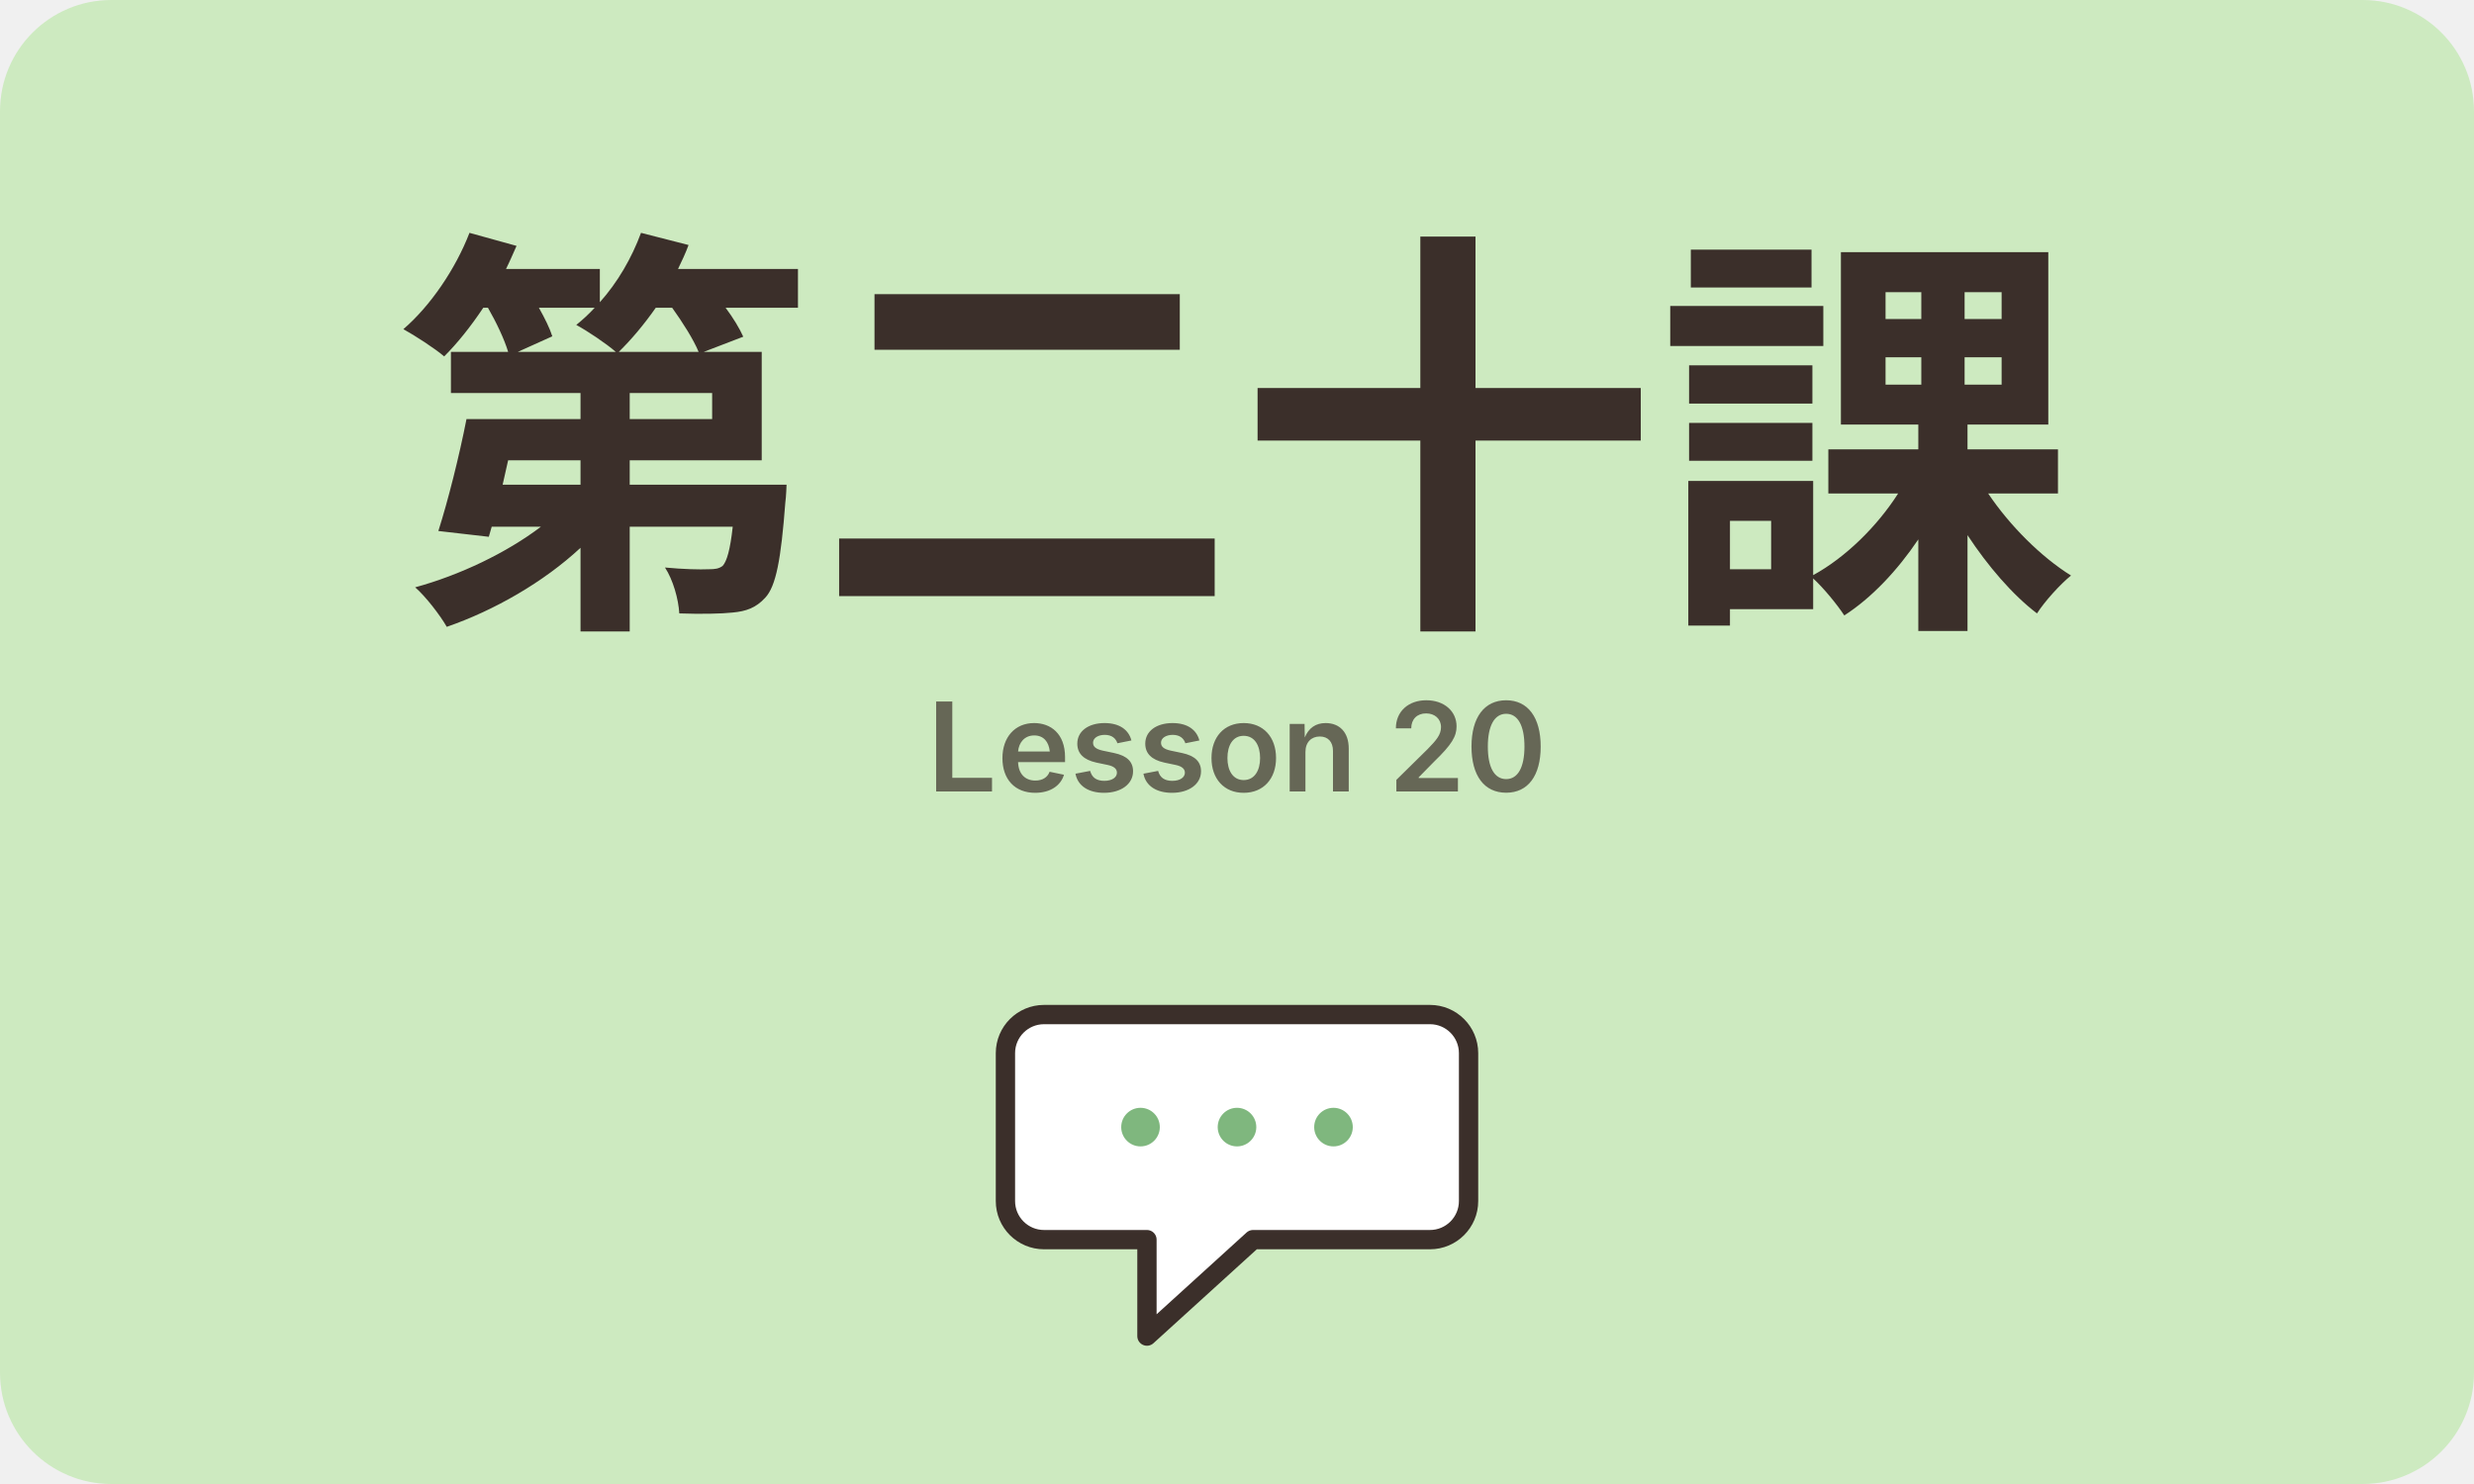
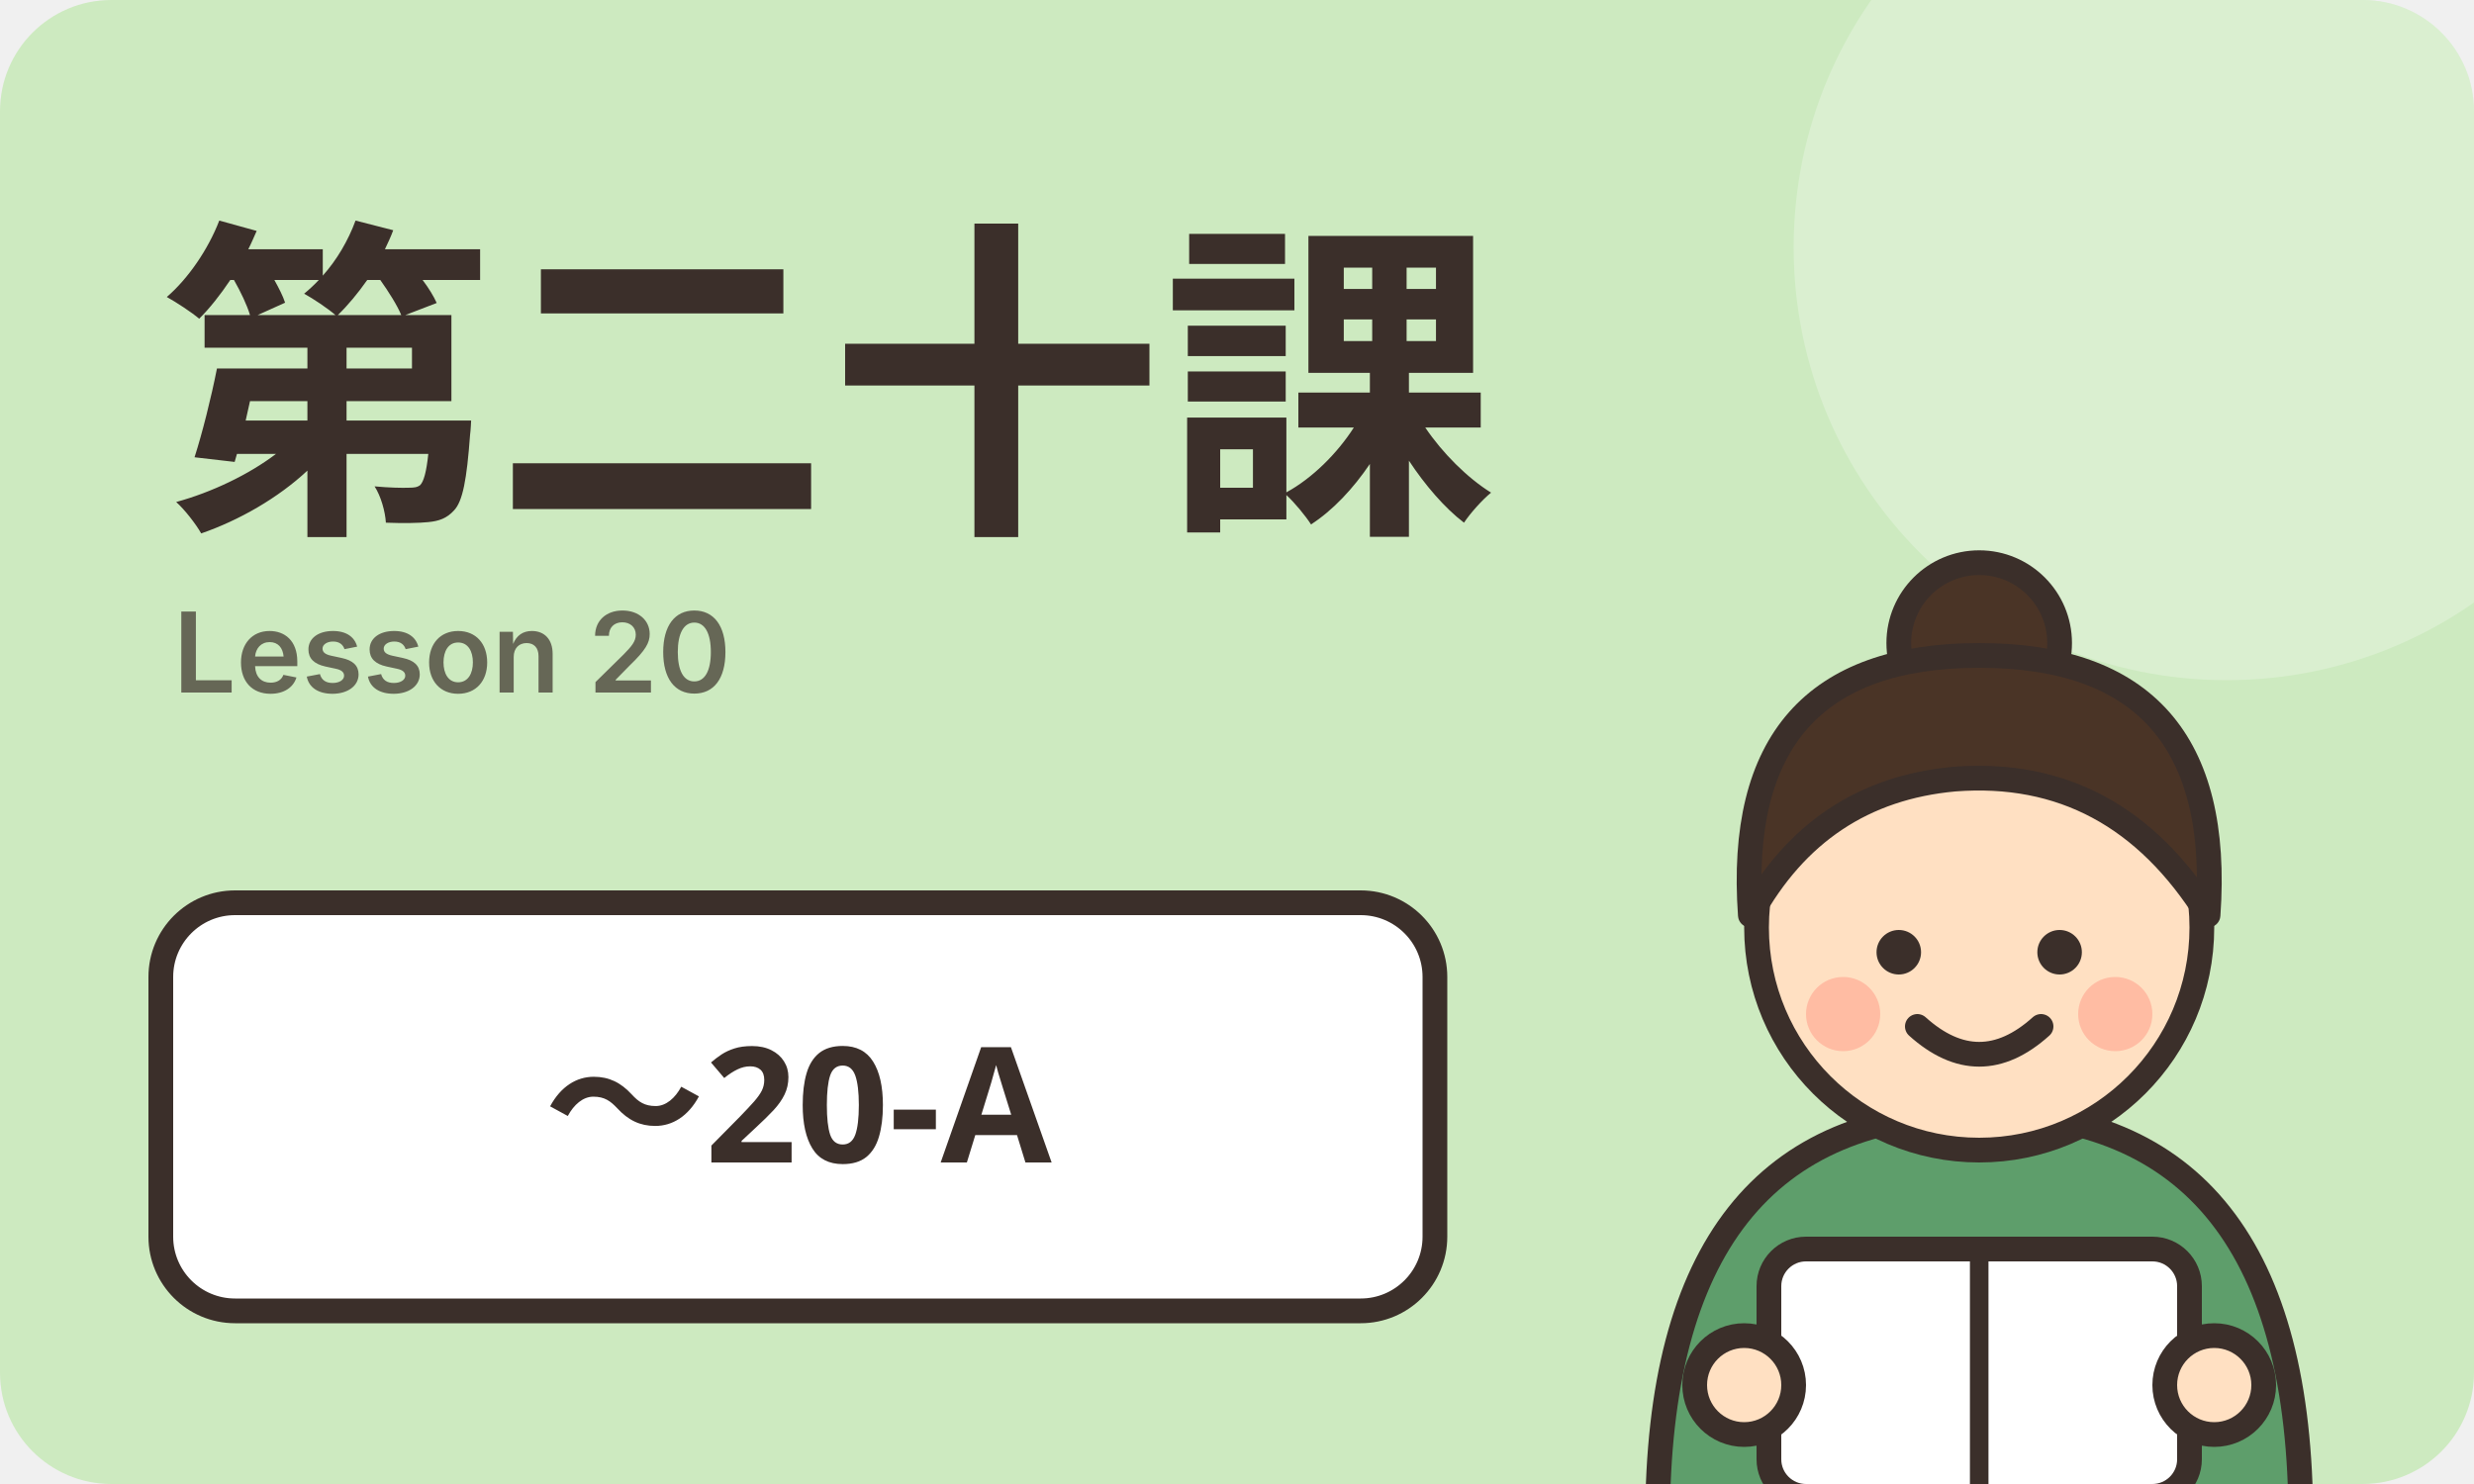
<svg xmlns="http://www.w3.org/2000/svg" viewBox="0 0 400 240" role="img" aria-label="Lesson 20">
-   <rect width="400" height="240" rx="18" fill="#CDEAC0" />
-   <text x="200" y="96" text-anchor="middle" font-size="68" font-weight="700" font-family="Noto Sans JP, Hiragino Sans, sans-serif" fill="#3b2f2a">第二十課</text>
-   <text x="200" y="128" text-anchor="middle" font-size="20" font-weight="600" font-family="Inter, sans-serif" fill="#3b2f2a" opacity=".7">Lesson 20</text>
-   <g transform="translate(200 188) scale(.52) translate(-200 -278)">
-     <path d="M140 232H260A12 12 0 0 1 272 244V290A12 12 0 0 1 260 302H205L172 332V302H140A12 12 0 0 1 128 290V244A12 12 0 0 1 140 232Z" fill="#fff" stroke="#3b2f2a" stroke-width="6" stroke-linejoin="round" stroke-linecap="round" />
-     <circle cx="170" cy="267" r="6" fill="#7FB77E" />
-     <circle cx="200" cy="267" r="6" fill="#7FB77E" />
-     <circle cx="230" cy="267" r="6" fill="#7FB77E" />
+   <defs>
+     <clipPath id="c">
+       <rect width="400" height="240" rx="18" />
+     </clipPath>
+   </defs>
+   <g clip-path="url(#c)">
+     <rect width="400" height="240" fill="#CDEAC0" />
+     <circle cx="360" cy="40" r="70" fill="#fff" opacity=".25" />
+     <text x="26" y="82" font-size="54" font-weight="700" font-family="Noto Sans JP, Hiragino Sans, Yu Gothic, sans-serif" fill="#3b2f2a">第二十課</text>
+     <text x="28" y="112" font-size="18" font-weight="600" font-family="Inter, sans-serif" fill="#3b2f2a" opacity=".7">Lesson 20</text>
+     <rect x="26" y="146" width="206" height="66" rx="12" fill="#fff" stroke="#3b2f2a" stroke-width="4" />
+     <text x="129" y="188" text-anchor="middle" font-size="26" font-weight="700" font-family="Noto Sans JP, Hiragino Sans, Yu Gothic, sans-serif" fill="#3b2f2a">〜20-A</text>
+     <g transform="translate(320 150)">
+       <path d="M-52 96Q-52 30 0 30Q52 30 52 96Z" fill="#5E9E6B" stroke="#3b2f2a" stroke-width="4" stroke-linejoin="round" />
+       <circle r="36" fill="#FFE0C2" stroke="#3b2f2a" stroke-width="4" />
+       <circle cx="0" cy="-46" r="13" fill="#4a3426" stroke="#3b2f2a" stroke-width="4" />
+       <path d="M-37 -2Q-40 -44 0 -44Q40 -44 37 -2Q22 -26 -4 -24Q-26 -22 -37 -2Z" fill="#4a3426" stroke="#3b2f2a" stroke-width="4" stroke-linejoin="round" />
+       <circle cx="-13" cy="4" r="3.6" fill="#3b2f2a" />
+       <circle cx="13" cy="4" r="3.6" fill="#3b2f2a" />
+       <circle cx="-22" cy="14" r="6" fill="#FF9E8A" opacity=".55" />
+       <circle cx="22" cy="14" r="6" fill="#FF9E8A" opacity=".55" />
+       <path d="M-10 16Q0 25 10 16" fill="none" stroke="#3b2f2a" stroke-width="4" stroke-linecap="round" />
+       <rect x="-34" y="52" width="68" height="40" rx="6" fill="#fff" stroke="#3b2f2a" stroke-width="4" />
+       <path d="M0 52V92" stroke="#3b2f2a" stroke-width="3" />
+       <circle cx="-38" cy="74" r="8" fill="#FFE0C2" stroke="#3b2f2a" stroke-width="4" />
+       <circle cx="38" cy="74" r="8" fill="#FFE0C2" stroke="#3b2f2a" stroke-width="4" />
+     </g>
  </g>
</svg>
